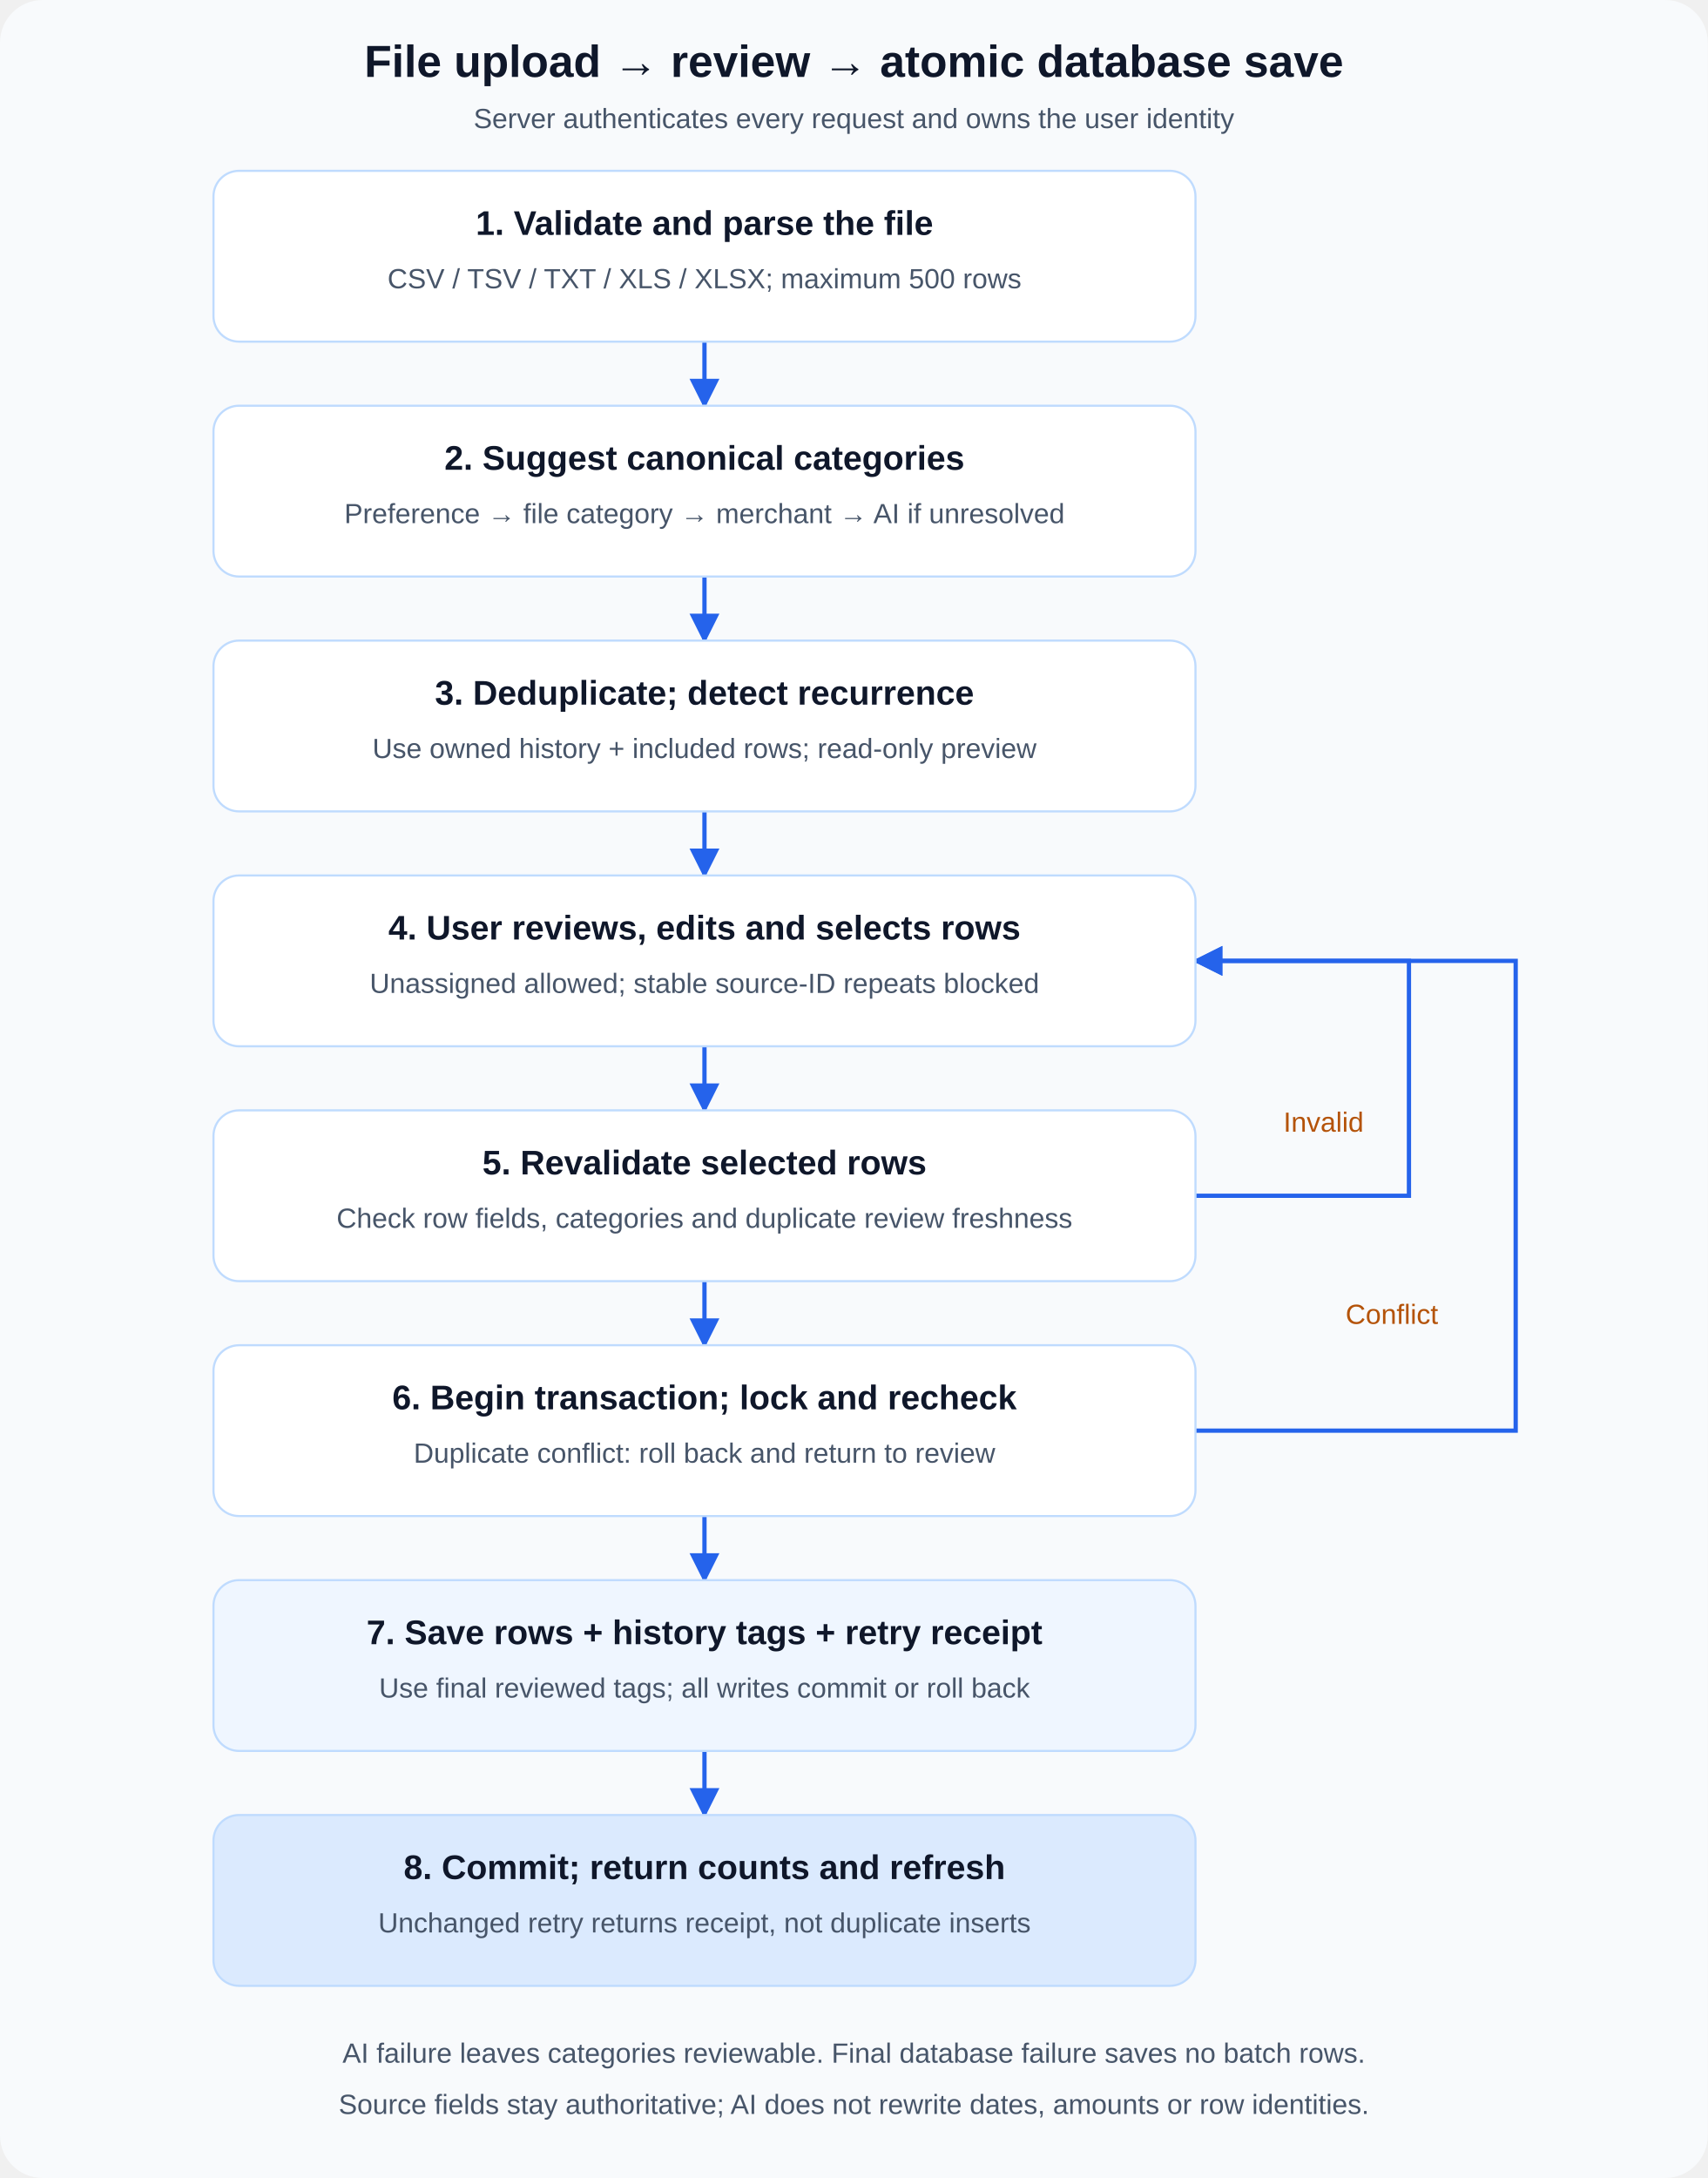
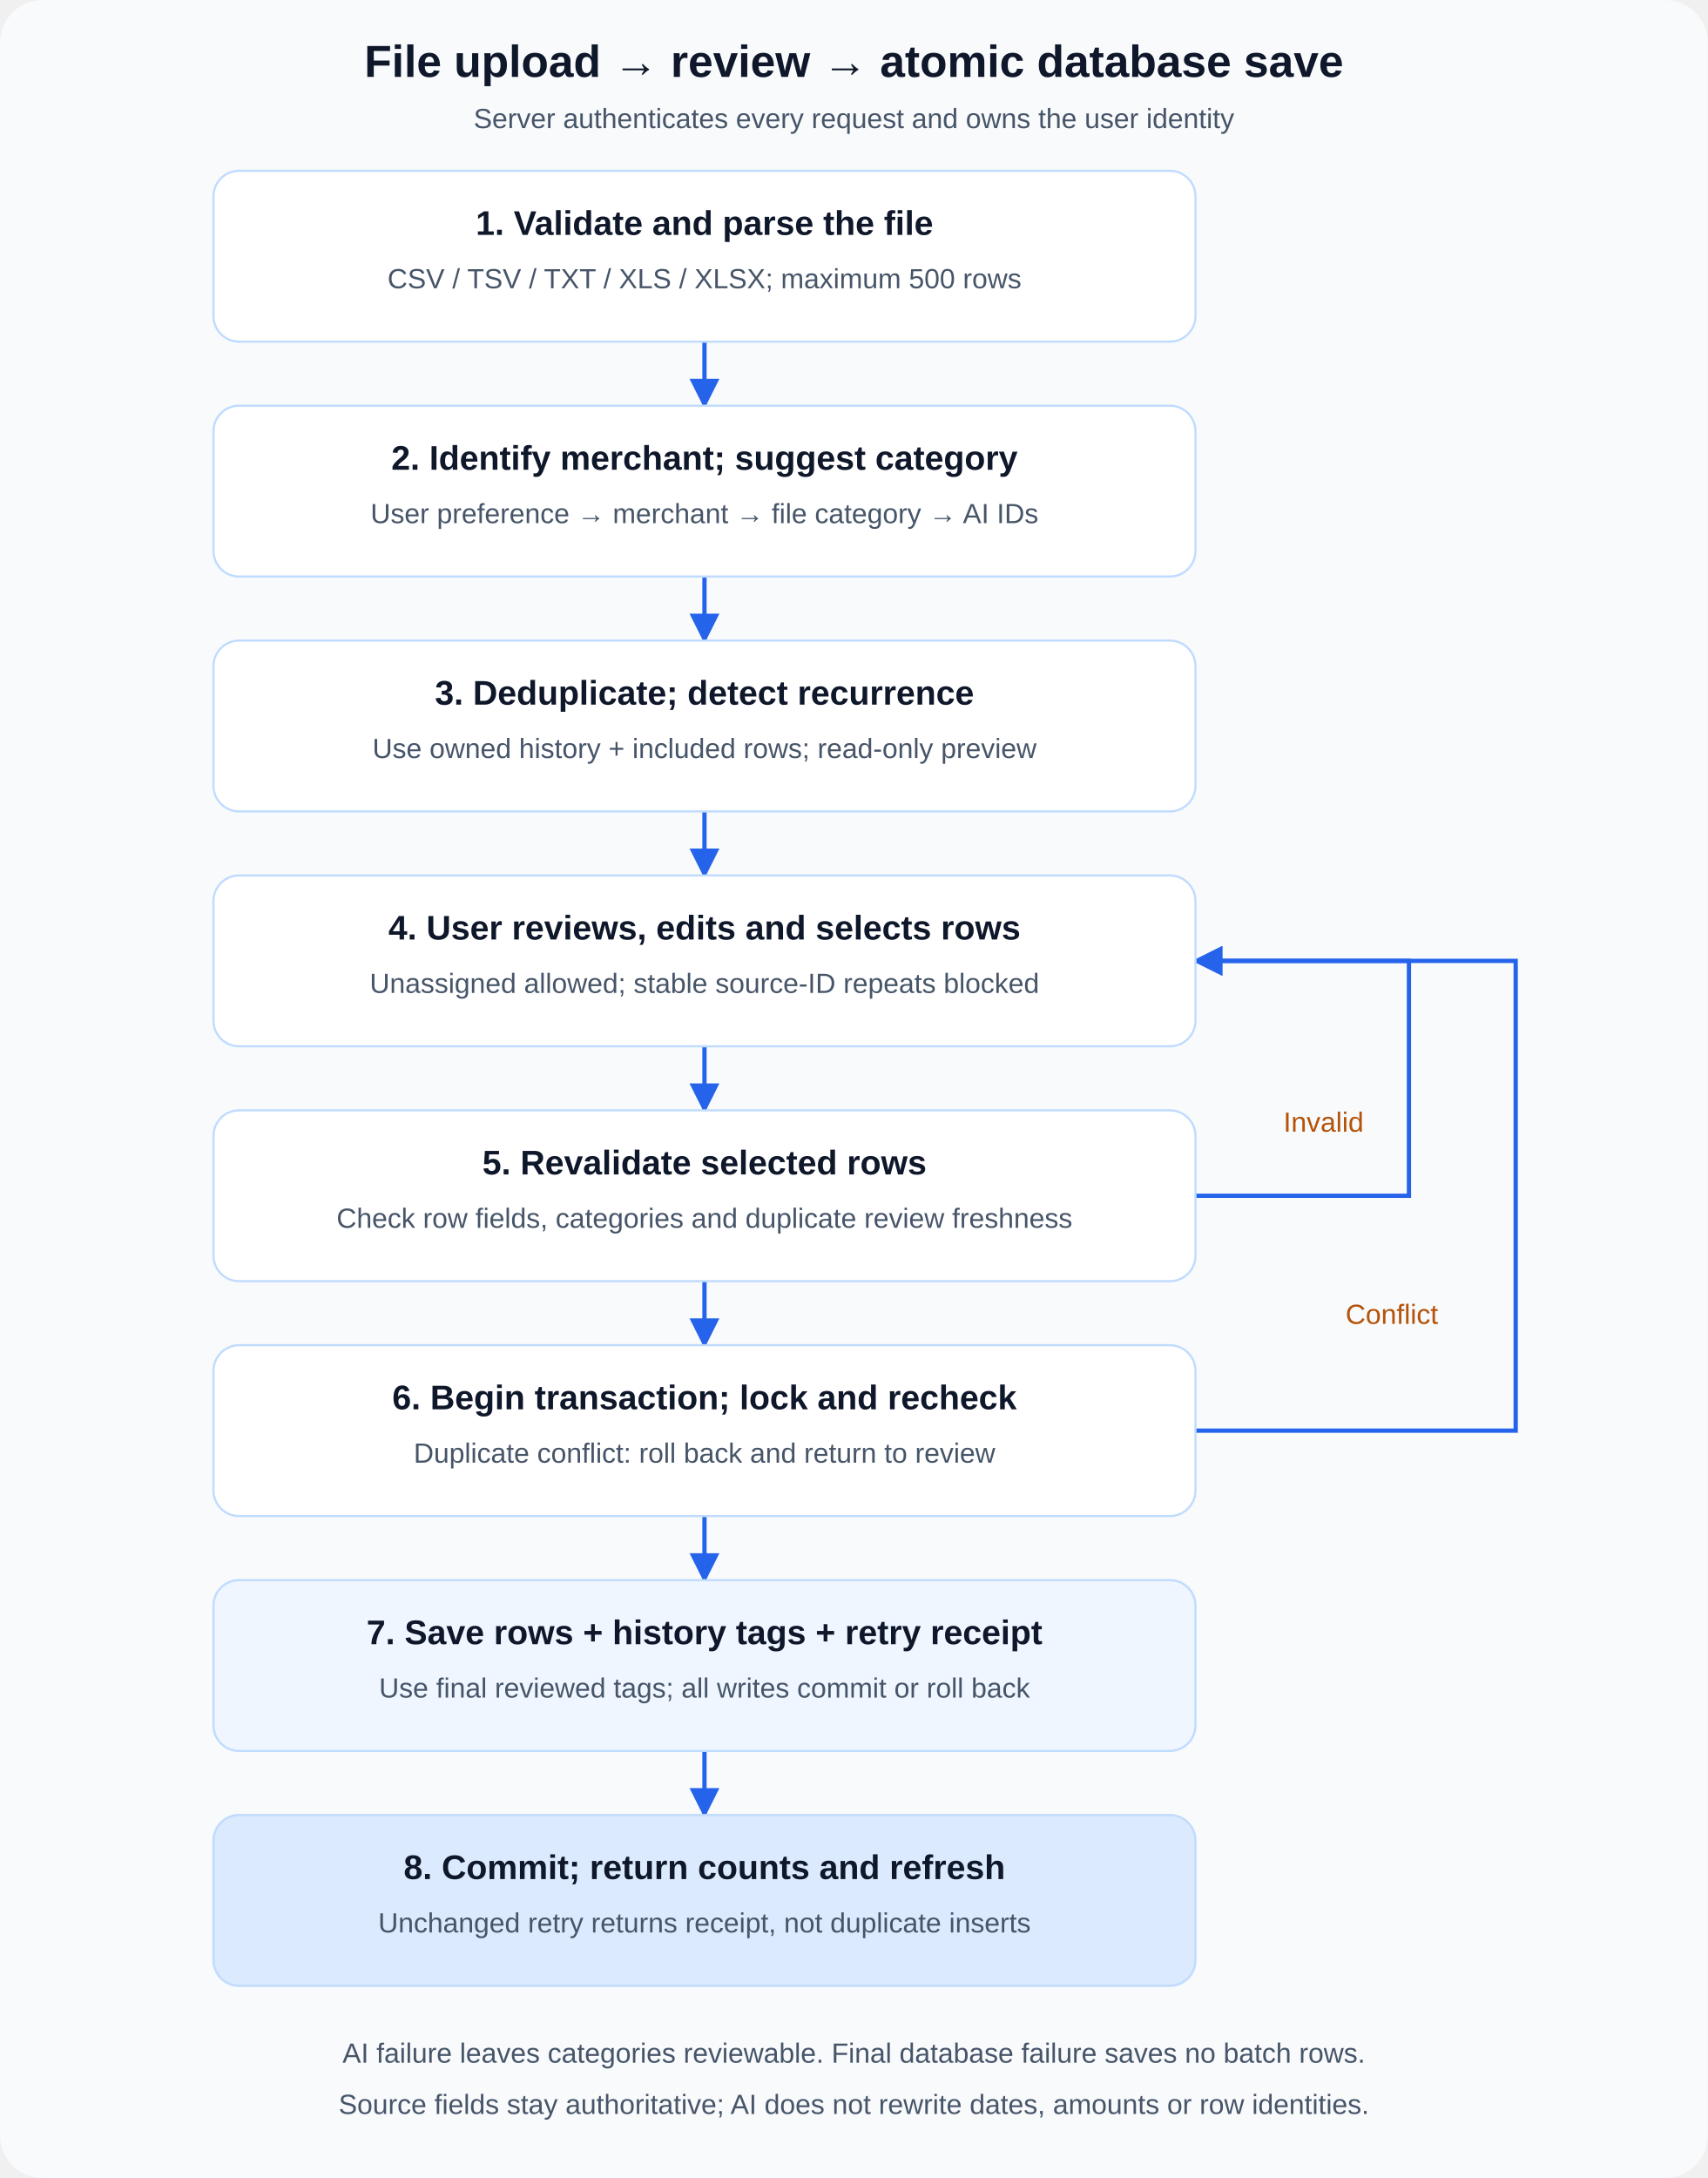
<svg xmlns="http://www.w3.org/2000/svg" width="800" height="1020" viewBox="0 0 800 1020" role="img" aria-labelledby="title desc">
  <defs>
    <marker id="arrow" viewBox="0 0 10 10" refX="9" refY="5" markerWidth="7" markerHeight="7" orient="auto-start-reverse">
      <path d="M0 0L10 5L0 10Z" fill="#2563eb" />
    </marker>
  </defs>
  <rect width="800" height="1020" rx="20" fill="#f8fafc" />
  <g font-family="Arial, sans-serif" text-anchor="middle" fill="#0f172a">
    <text x="400" y="36" font-size="21" font-weight="700">File upload → review → atomic database save</text>
    <text x="400" y="60" font-size="13" fill="#475569">Server authenticates every request and owns the user identity</text>
    <g fill="none" stroke="#2563eb" stroke-width="2" marker-end="url(#arrow)">
      <path d="M330 160V190" />
      <path d="M330 270V300" />
      <path d="M330 380V410" />
      <path d="M330 490V520" />
      <path d="M330 600V630" />
      <path d="M330 710V740" />
      <path d="M330 820V850" />
      <path d="M560 560H660V450H560" />
      <path d="M560 670H710V450H560" />
    </g>
    <g stroke="#bfdbfe" fill="#ffffff">
      <rect x="100" y="80" width="460" height="80" rx="12" />
      <rect x="100" y="190" width="460" height="80" rx="12" />
      <rect x="100" y="300" width="460" height="80" rx="12" />
      <rect x="100" y="410" width="460" height="80" rx="12" />
      <rect x="100" y="520" width="460" height="80" rx="12" />
      <rect x="100" y="630" width="460" height="80" rx="12" />
      <rect x="100" y="740" width="460" height="80" rx="12" fill="#eff6ff" />
      <rect x="100" y="850" width="460" height="80" rx="12" fill="#dbeafe" />
    </g>
    <g font-size="16" font-weight="700">
      <text x="330" y="110">1. Validate and parse the file</text>
-       <text x="330" y="220">2. Suggest canonical categories</text>
+       <text x="330" y="220">2. Identify merchant; suggest category</text>
      <text x="330" y="330">3. Deduplicate; detect recurrence</text>
      <text x="330" y="440">4. User reviews, edits and selects rows</text>
      <text x="330" y="550">5. Revalidate selected rows</text>
      <text x="330" y="660">6. Begin transaction; lock and recheck</text>
      <text x="330" y="770">7. Save rows + history tags + retry receipt</text>
      <text x="330" y="880">8. Commit; return counts and refresh</text>
    </g>
    <g font-size="13" fill="#475569">
      <text x="330" y="135">CSV / TSV / TXT / XLS / XLSX; maximum 500 rows</text>
-       <text x="330" y="245">Preference → file category → merchant → AI if unresolved</text>
+       <text x="330" y="245">User preference → merchant → file category → AI IDs</text>
      <text x="330" y="355">Use owned history + included rows; read-only preview</text>
      <text x="330" y="465">Unassigned allowed; stable source-ID repeats blocked</text>
      <text x="330" y="575">Check row fields, categories and duplicate review freshness</text>
      <text x="330" y="685">Duplicate conflict: roll back and return to review</text>
      <text x="330" y="795">Use final reviewed tags; all writes commit or roll back</text>
      <text x="330" y="905">Unchanged retry returns receipt, not duplicate inserts</text>
      <text x="620" y="530" fill="#b45309">Invalid</text>
      <text x="652" y="620" fill="#b45309">Conflict</text>
      <text x="400" y="966">AI failure leaves categories reviewable. Final database failure saves no batch rows.</text>
      <text x="400" y="990">Source fields stay authoritative; AI does not rewrite dates, amounts or row identities.</text>
    </g>
  </g>
</svg>
